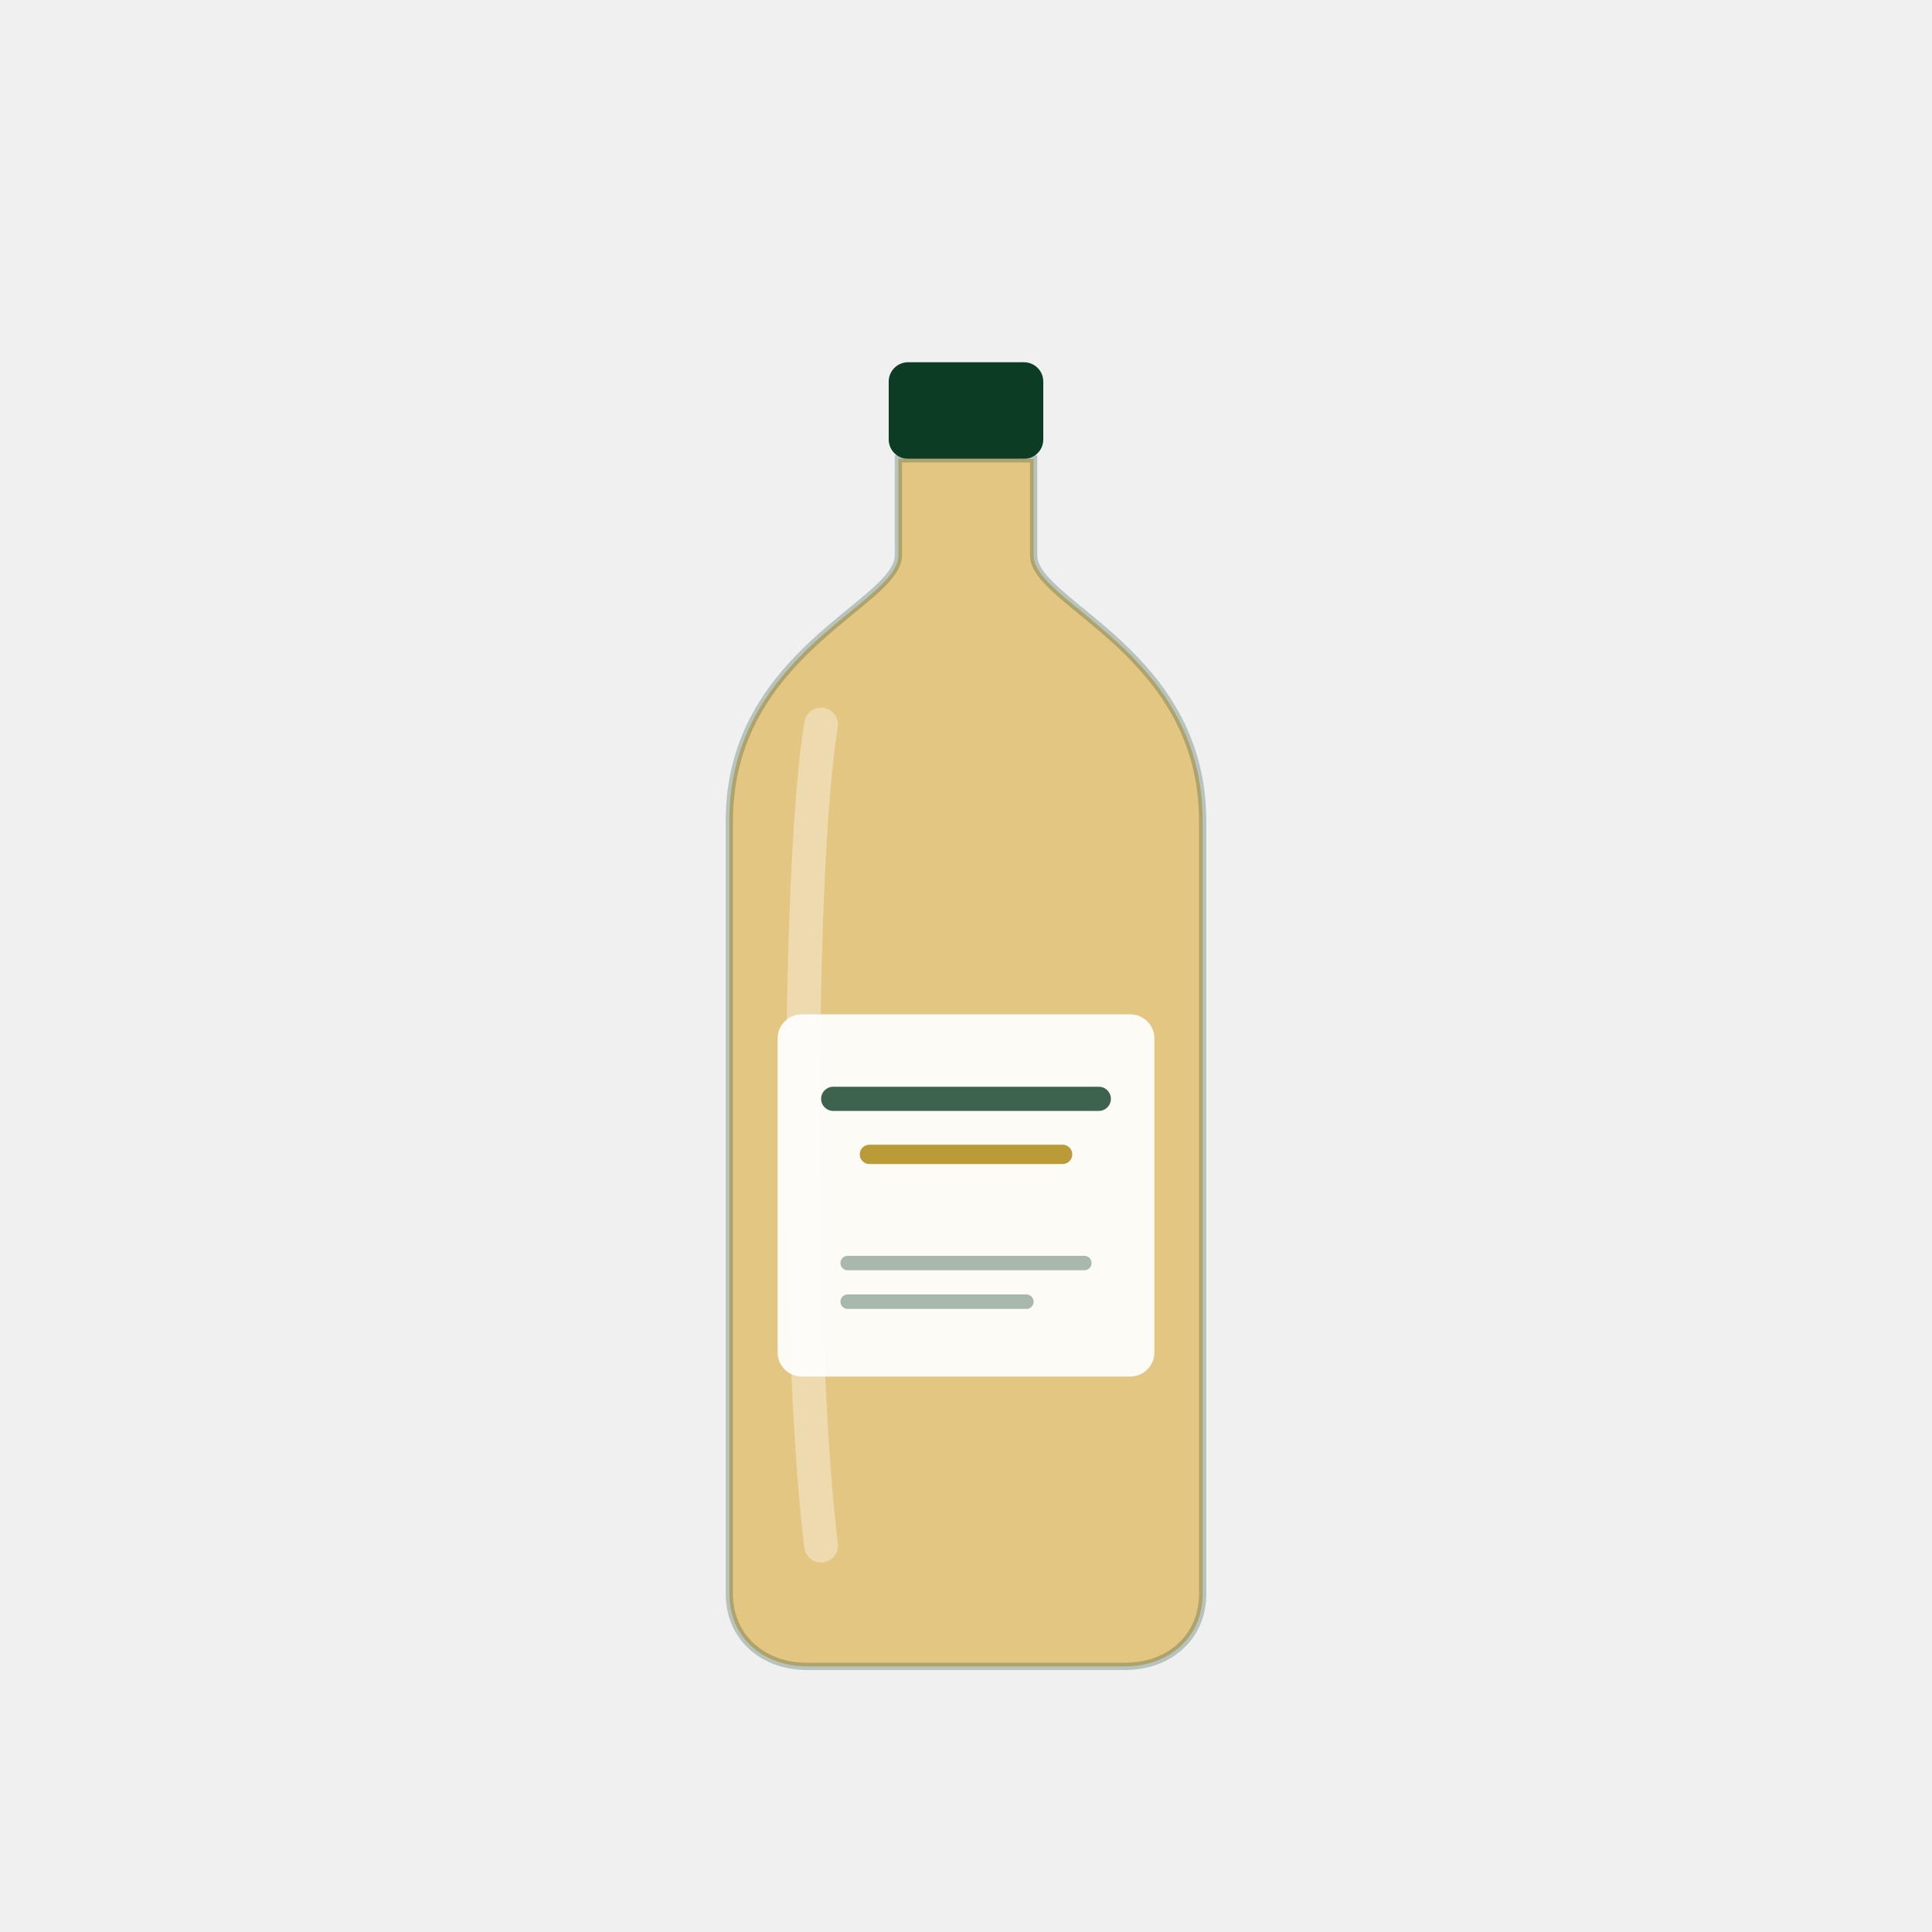
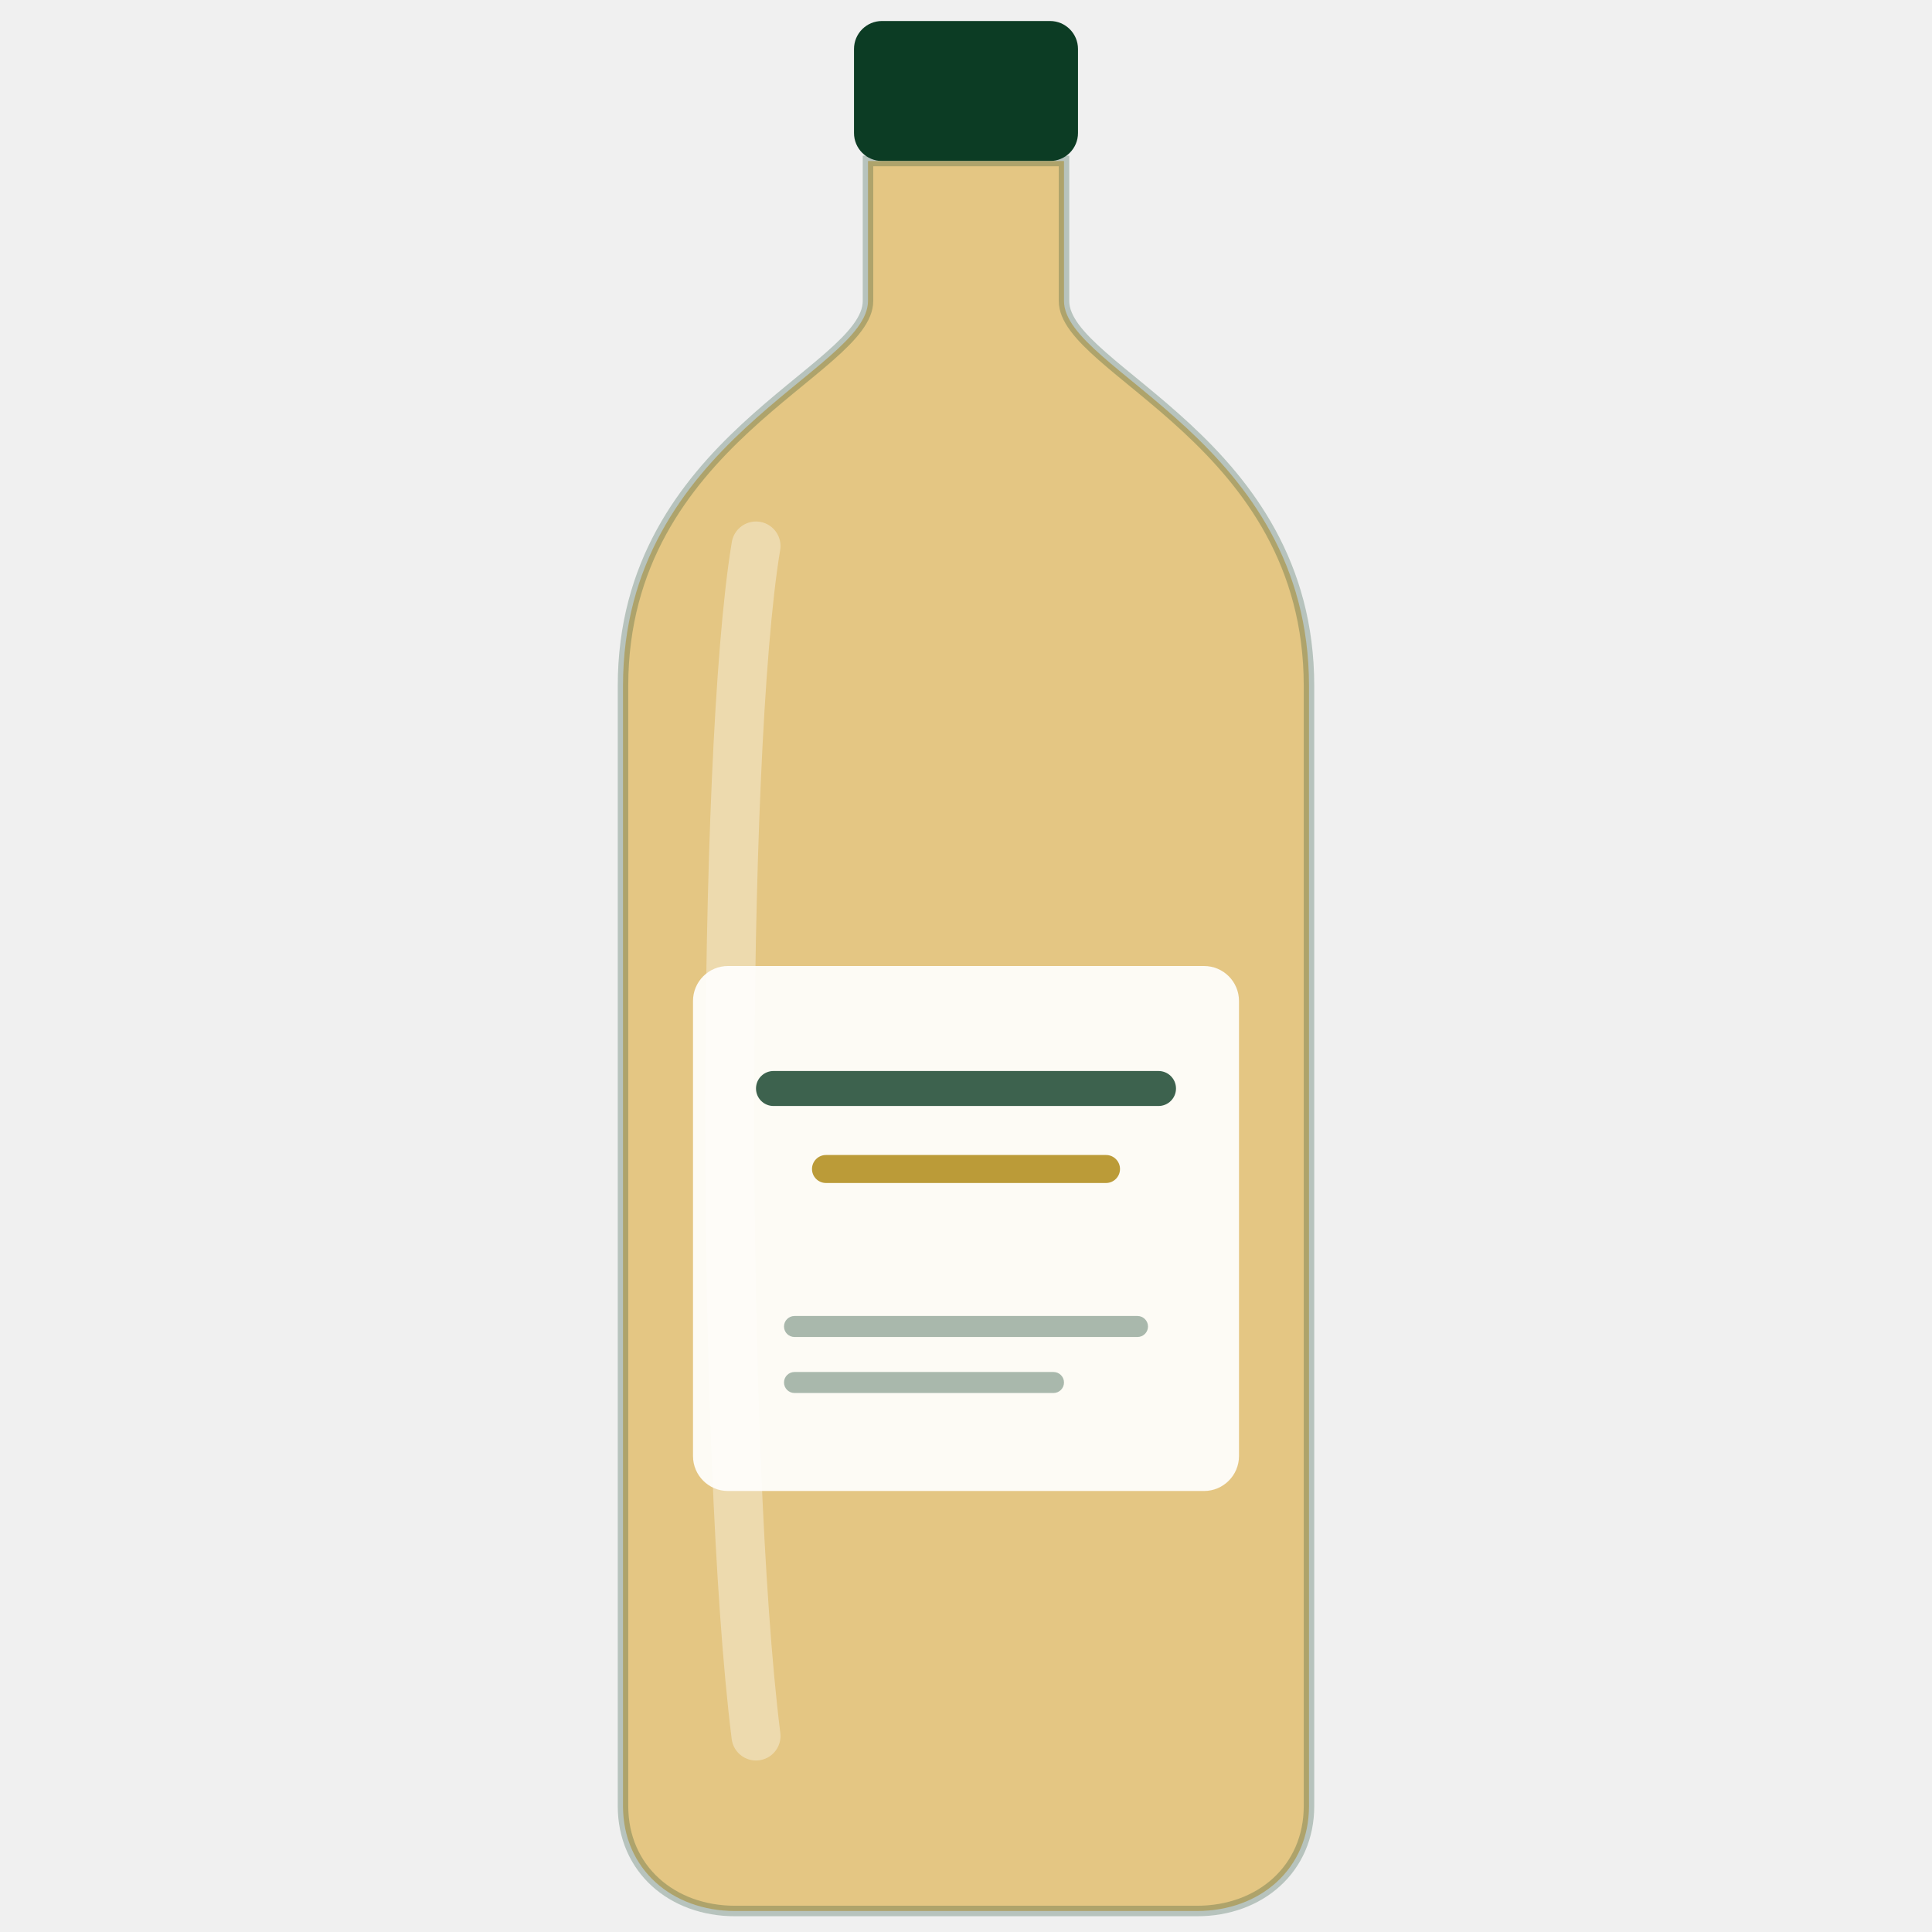
- <svg xmlns="http://www.w3.org/2000/svg" viewBox="0 0 800 800" width="800" height="800">
+ <svg xmlns="http://www.w3.org/2000/svg" viewBox="124 144 552 552" width="800" height="800">
  <rect x="368" y="150" width="64" height="40" rx="8" fill="#0C3C24" />
  <path d="M372 190h56v40c0 20 70 40 70 110v320c0 18-14 30-32 30H334c-18 0-32-12-32-30V340c0-70 70-90 70-110z" fill="#E3C27A" opacity=".92" />
  <path d="M372 190h56v40c0 20 70 40 70 110v320c0 18-14 30-32 30H334c-18 0-32-12-32-30V340c0-70 70-90 70-110z" fill="none" stroke="#0C3C24" stroke-opacity=".25" stroke-width="3" />
  <rect x="322" y="420" width="156" height="150" rx="10" fill="#fff" opacity=".92" />
  <rect x="340" y="450" width="120" height="10" rx="5" fill="#0C3C24" opacity=".8" />
  <rect x="356" y="474" width="88" height="8" rx="4" fill="#B49024" opacity=".9" />
  <rect x="348" y="520" width="104" height="6" rx="3" fill="#0C3C24" opacity=".35" />
  <rect x="348" y="536" width="80" height="6" rx="3" fill="#0C3C24" opacity=".35" />
  <path d="M340 300c-10 60-10 260 0 340" stroke="#fff" stroke-opacity=".35" stroke-width="14" stroke-linecap="round" fill="none" />
</svg>
